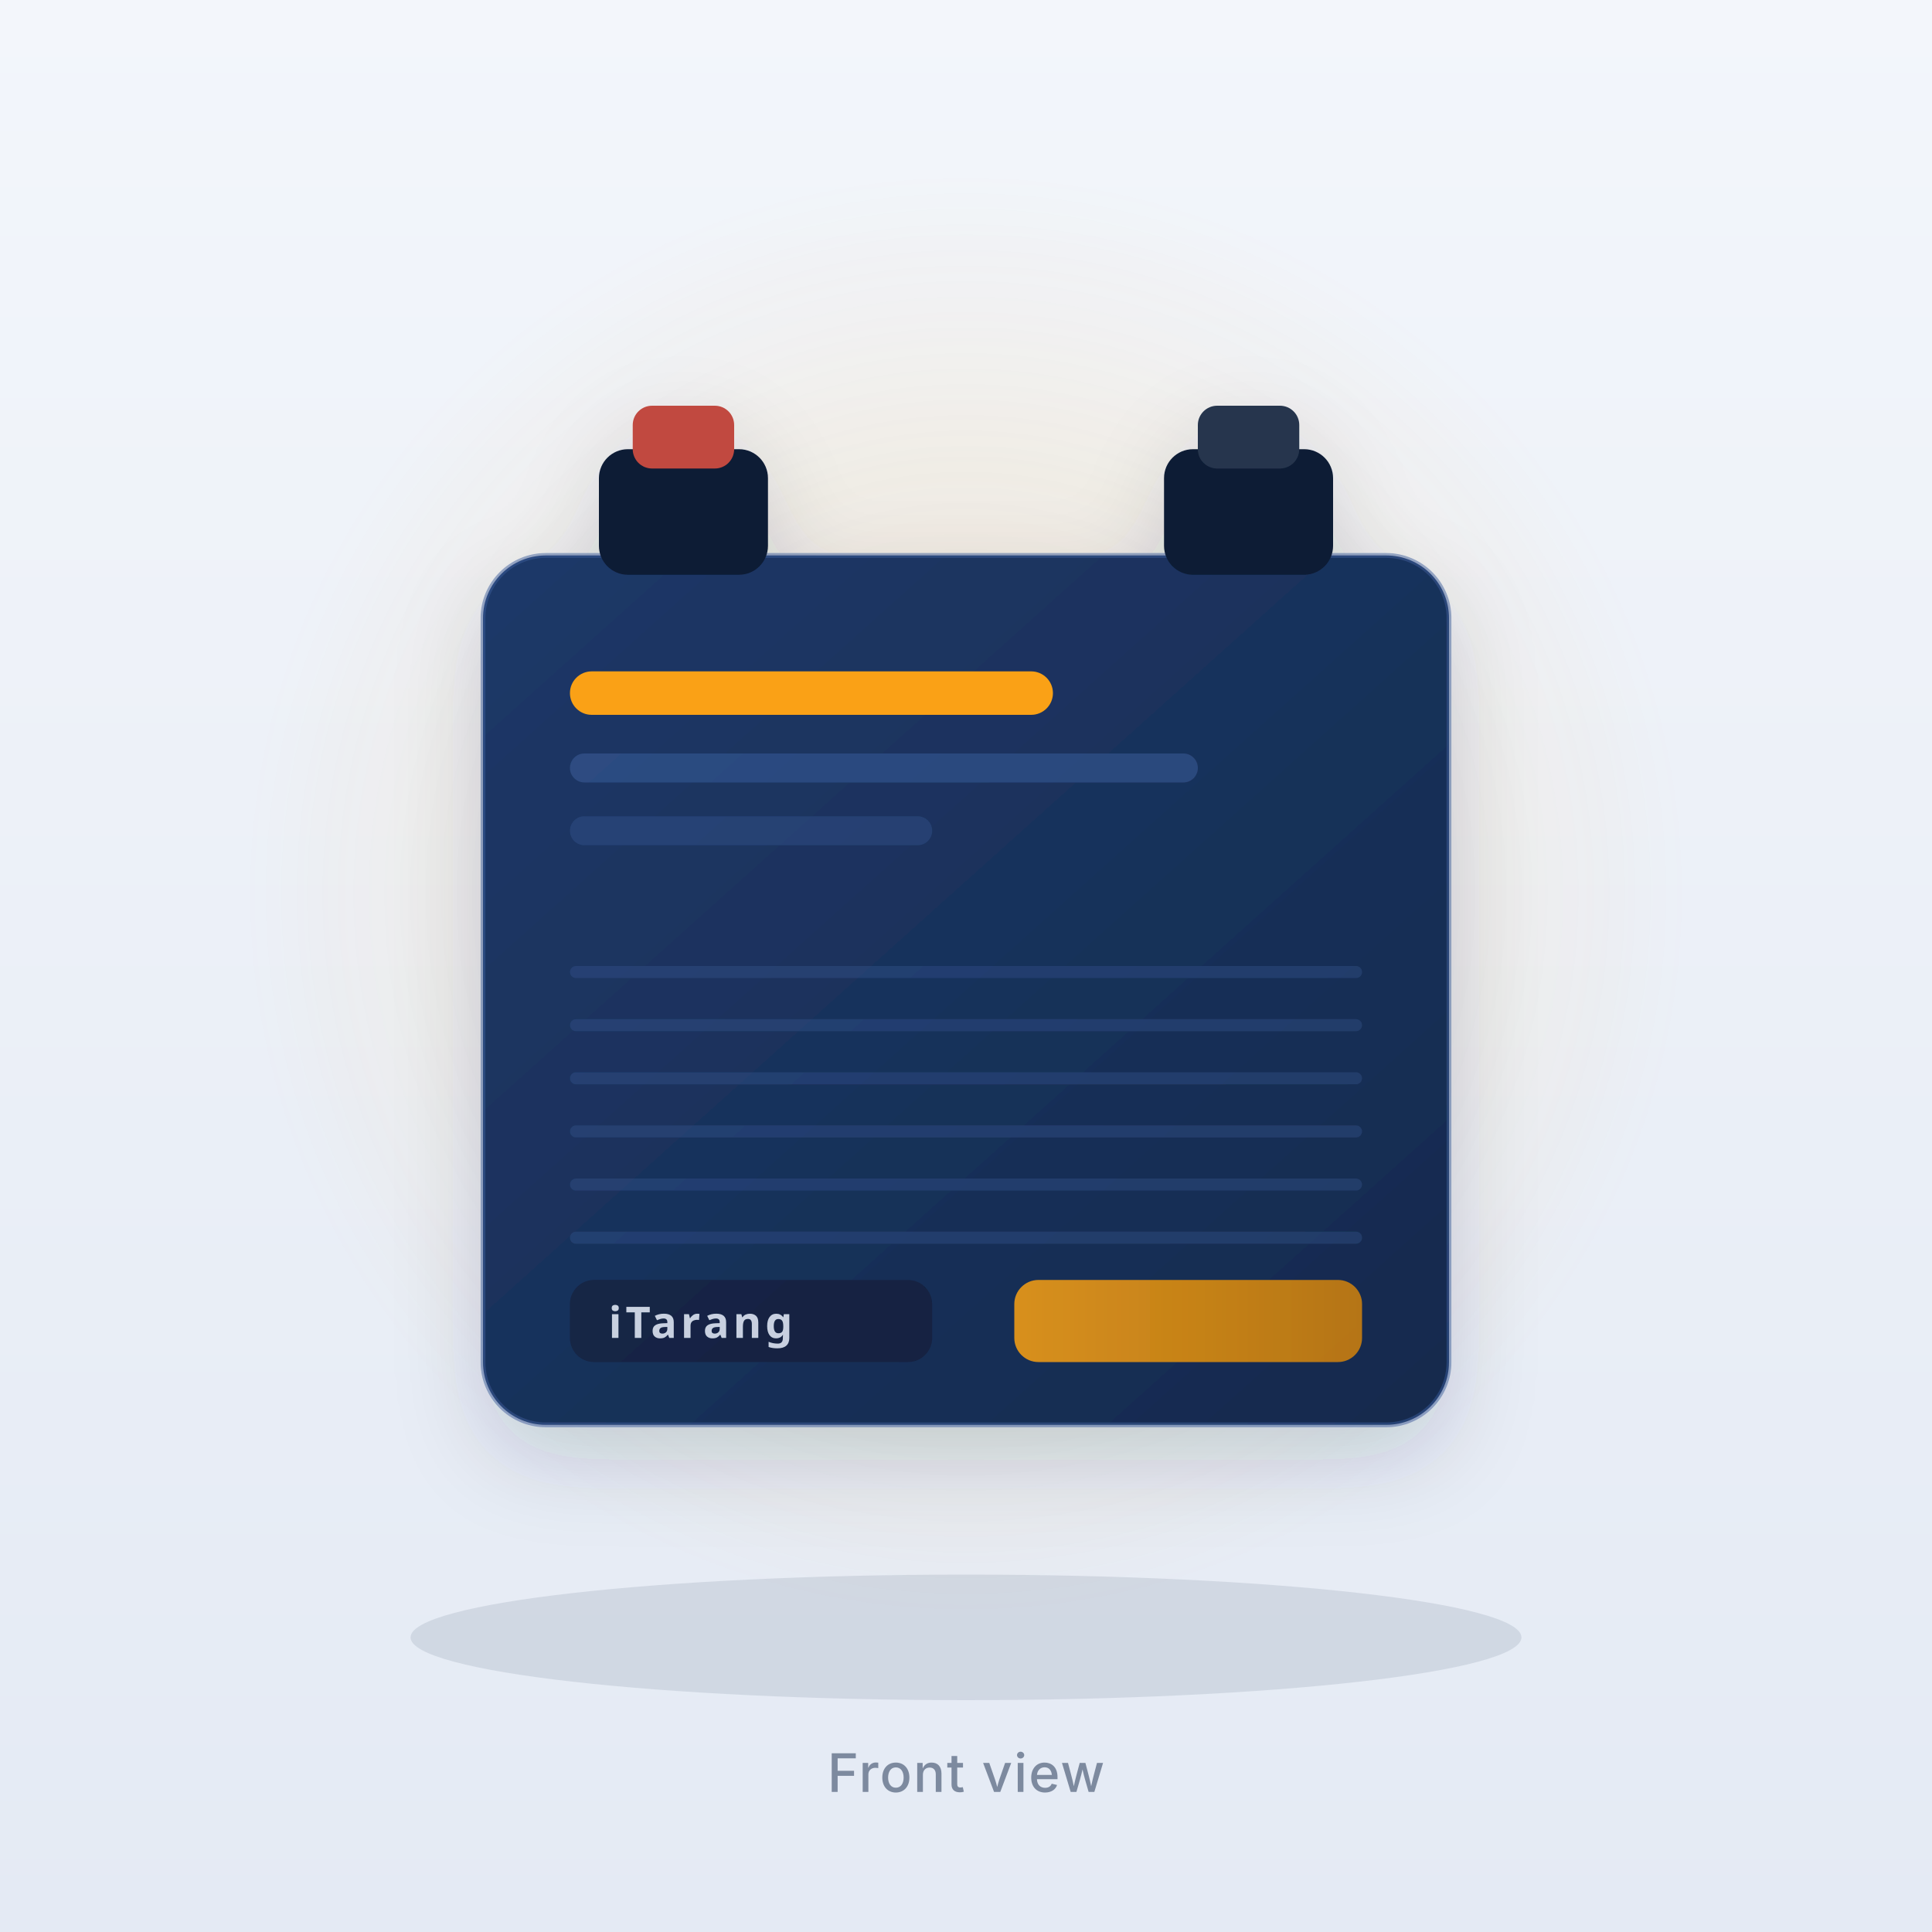
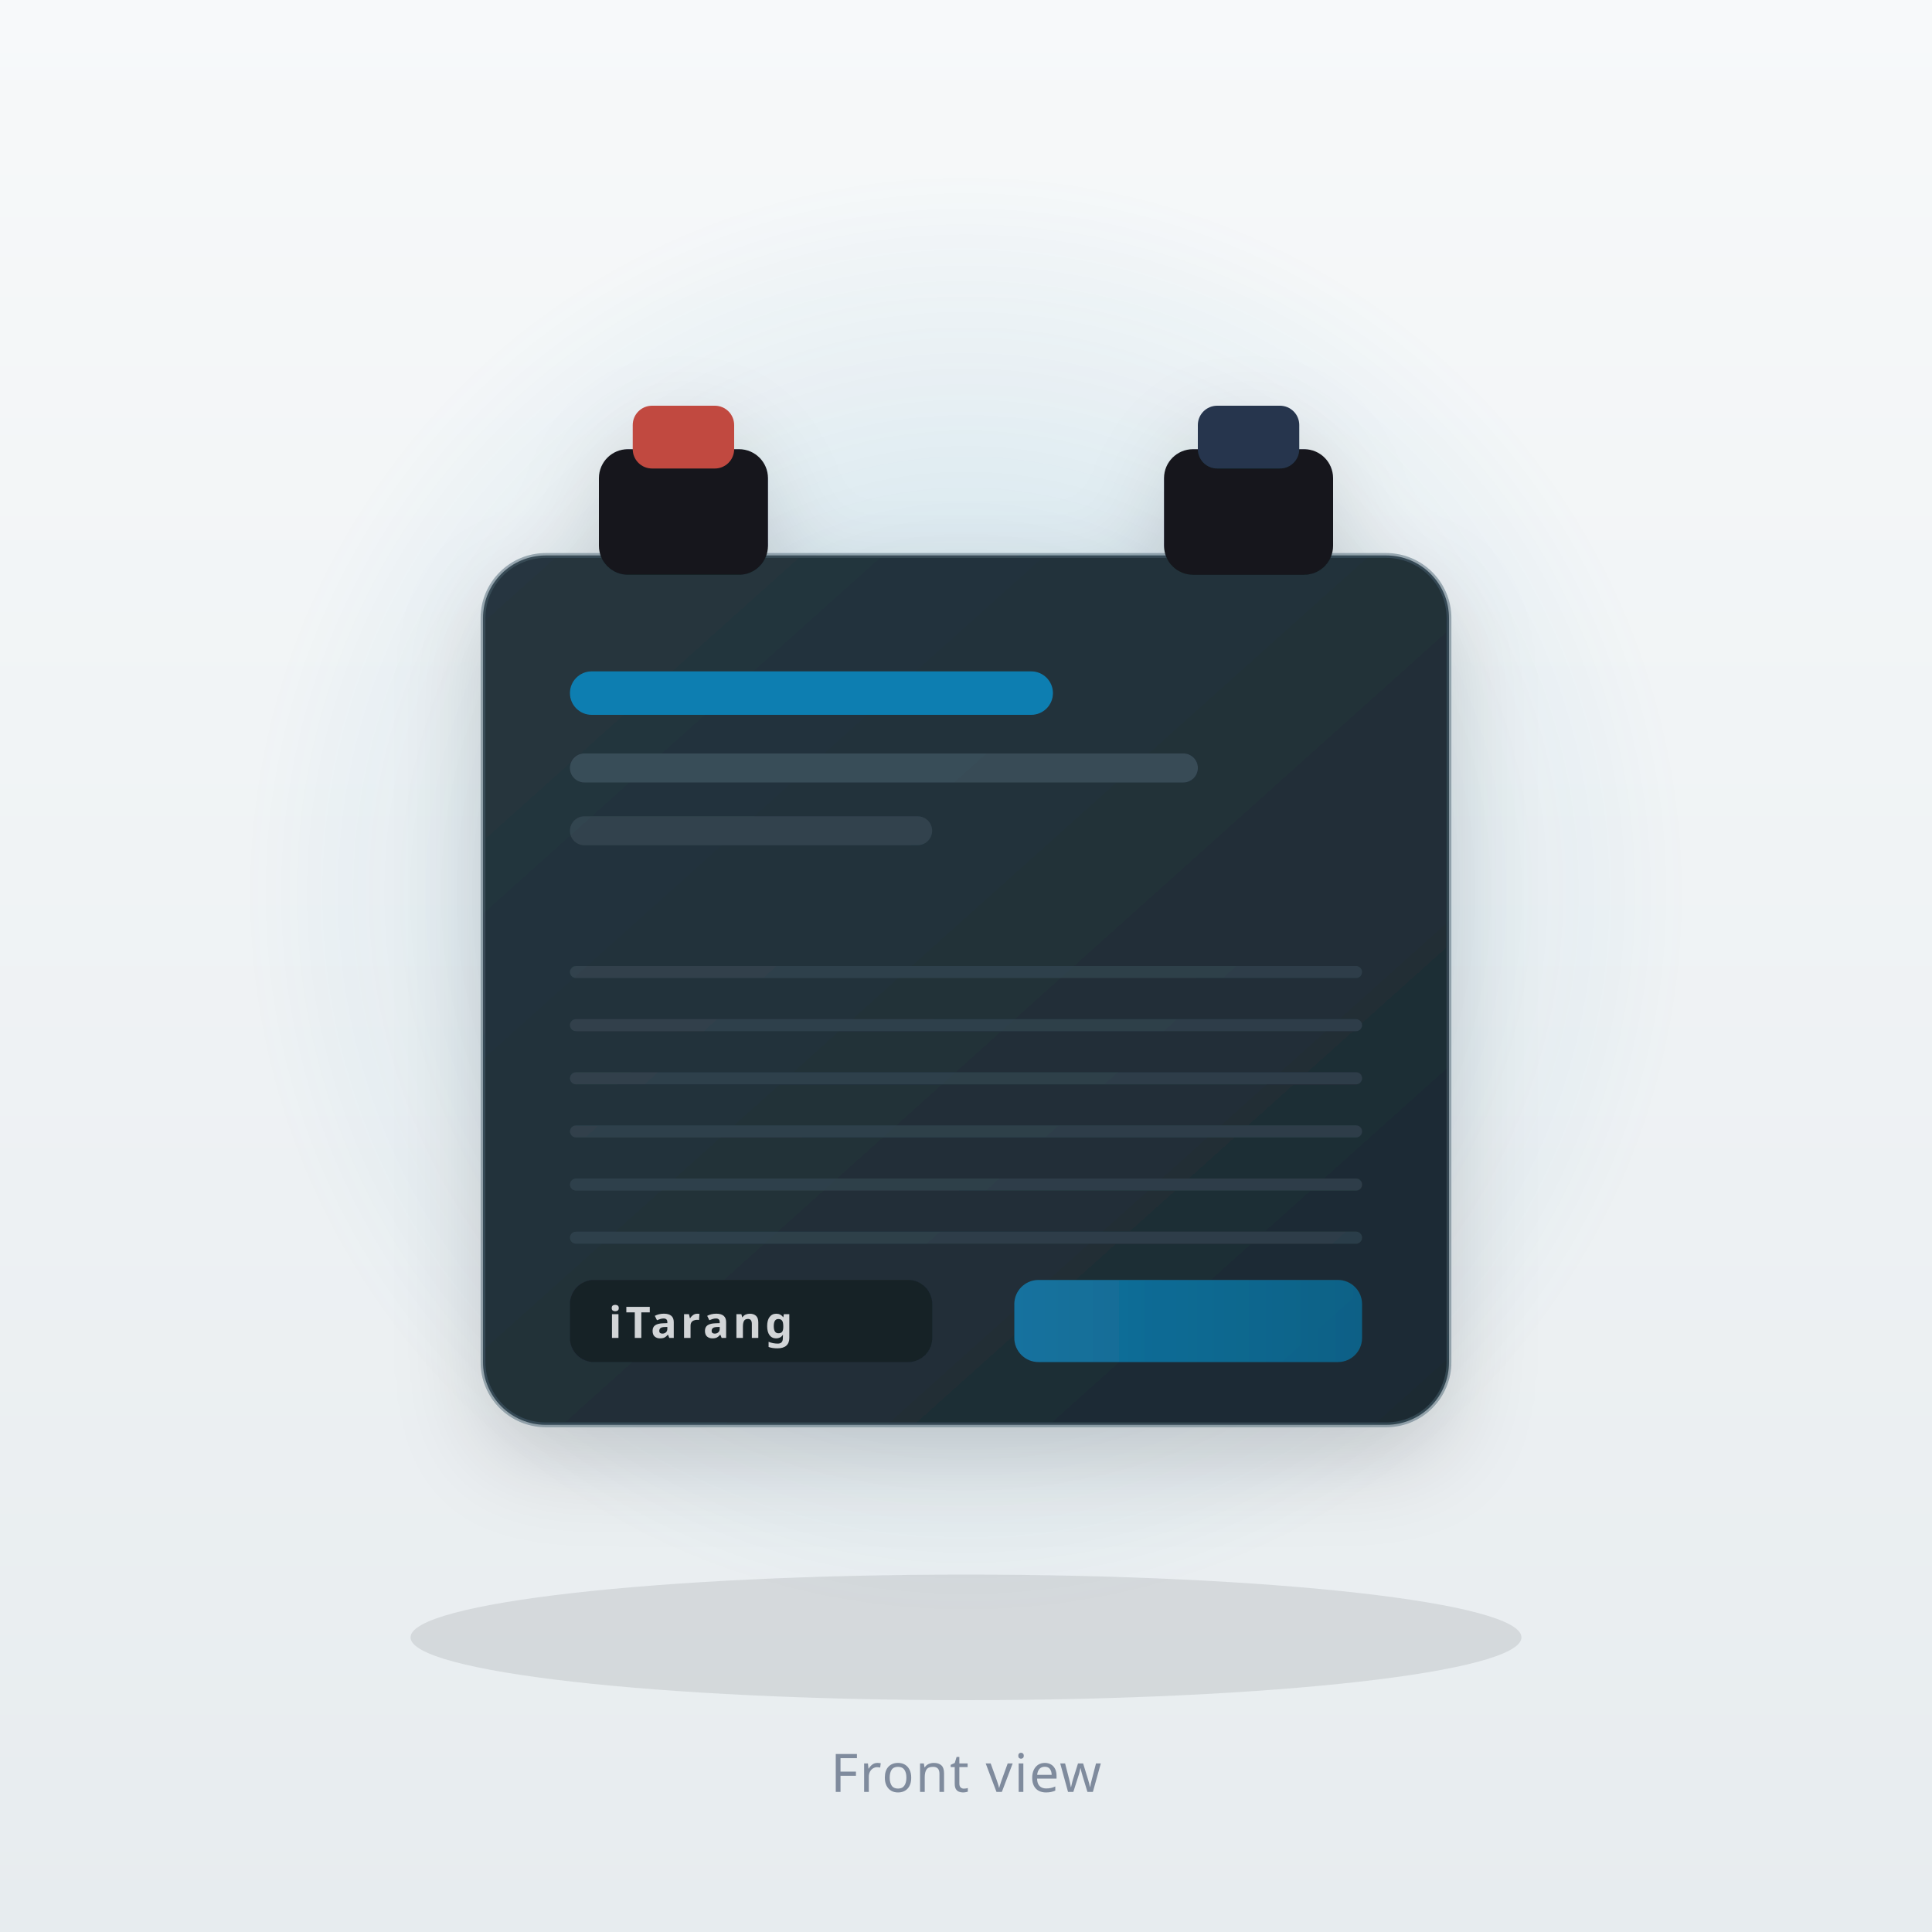
<svg xmlns="http://www.w3.org/2000/svg" viewBox="0 0 800 800" width="800" height="800" role="img" aria-labelledby="battery-1-front-title">
  <defs>
    <linearGradient id="bg" x1="0" y1="0" x2="0" y2="1">
-       <stop offset="0" stop-color="#f3f6fb" />
-       <stop offset="1" stop-color="#e4eaf4" />
+       <stop offset="0" stop-color="#f7f9fa" />
+       <stop offset="1" stop-color="#e7ecef" />
    </linearGradient>
    <linearGradient id="body" x1="0" y1="0" x2="1" y2="1">
-       <stop offset="0" stop-color="#1d3868" />
-       <stop offset="1" stop-color="#152a4d" />
+       <stop offset="0" stop-color="#26363f" />
+       <stop offset="1" stop-color="#1d2a33" />
    </linearGradient>
    <linearGradient id="bodySide" x1="0" y1="0" x2="1" y2="0">
-       <stop offset="0" stop-color="#0d1c35" />
-       <stop offset="1" stop-color="#152a4d" />
+       <stop offset="0" stop-color="#12181d" />
+       <stop offset="1" stop-color="#1d2a33" />
    </linearGradient>
-     <linearGradient id="amber" x1="0" y1="0" x2="1" y2="0">
-       <stop offset="0" stop-color="#faa113" />
-       <stop offset="1" stop-color="#d1810a" />
+     <linearGradient id="accent" x1="0" y1="0" x2="1" y2="0">
+       <stop offset="0" stop-color="#107eb1" />
+       <stop offset="1" stop-color="#0b6a94" />
    </linearGradient>
    <radialGradient id="glow" cx="0.5" cy="0.5" r="0.5">
-       <stop offset="0" stop-color="#faa113" stop-opacity="0.55" />
-       <stop offset="1" stop-color="#faa113" stop-opacity="0" />
+       <stop offset="0" stop-color="#107eb1" stop-opacity="0.55" />
+       <stop offset="1" stop-color="#107eb1" stop-opacity="0" />
    </radialGradient>
    <filter id="soft" x="-20%" y="-20%" width="140%" height="140%">
-       <feDropShadow dx="0" dy="14" stdDeviation="18" flood-color="#0f2340" flood-opacity="0.16" />
+       <feDropShadow dx="0" dy="14" stdDeviation="18" flood-color="#12181d" flood-opacity="0.16" />
    </filter>
  </defs>
  <rect width="800" height="800" fill="url(#bg)" />
  <circle cx="400" cy="370" r="300" fill="url(#glow)" opacity="0.35" />
-   <ellipse cx="400" cy="678" rx="230" ry="26" fill="#0f2340" opacity="0.1" />
+   <ellipse cx="400" cy="678" rx="230" ry="26" fill="#12181d" opacity="0.1" />
  <g filter="url(#soft)">
    <rect x="200" y="230" width="400" height="360" rx="26" fill="url(#body)" />
-     <rect x="200" y="230" width="400" height="360" rx="26" fill="none" stroke="#3b5c99" stroke-width="2" opacity="0.5" />
-     <rect x="248" y="186" width="70" height="52" rx="12" fill="#0d1c35" />
-     <rect x="482" y="186" width="70" height="52" rx="12" fill="#0d1c35" />
+     <rect x="200" y="230" width="400" height="360" rx="26" fill="none" stroke="#4a6270" stroke-width="2" opacity="0.5" />
+     <rect x="248" y="186" width="70" height="52" rx="12" fill="#12181d" />
+     <rect x="482" y="186" width="70" height="52" rx="12" fill="#12181d" />
    <rect x="262" y="168" width="42" height="26" rx="8" fill="#c1483f" />
    <rect x="496" y="168" width="42" height="26" rx="8" fill="#26364d" />
-     <rect x="236" y="278" width="200" height="18" rx="9" fill="#faa113" />
-     <rect x="236" y="312" width="260" height="12" rx="6" fill="#3b5c99" opacity="0.55" />
-     <rect x="236" y="338" width="150" height="12" rx="6" fill="#3b5c99" opacity="0.35" />
-     <rect x="236" y="400" width="328" height="5" rx="2.5" fill="#3b5c99" opacity="0.32" />
-     <rect x="236" y="422" width="328" height="5" rx="2.5" fill="#3b5c99" opacity="0.32" />
-     <rect x="236" y="444" width="328" height="5" rx="2.5" fill="#3b5c99" opacity="0.32" />
-     <rect x="236" y="466" width="328" height="5" rx="2.5" fill="#3b5c99" opacity="0.32" />
-     <rect x="236" y="488" width="328" height="5" rx="2.5" fill="#3b5c99" opacity="0.32" />
-     <rect x="236" y="510" width="328" height="5" rx="2.5" fill="#3b5c99" opacity="0.32" />
-     <rect x="236" y="530" width="150" height="34" rx="10" fill="#0d1c35" opacity="0.6" />
-     <text x="252" y="554" font-family="Sora, system-ui, sans-serif" font-size="18" font-weight="700" letter-spacing="1.5" fill="#e8eefb" opacity="0.85">iTarang</text>
-     <rect x="420" y="530" width="144" height="34" rx="10" fill="url(#amber)" opacity="0.85" />
+     <rect x="236" y="278" width="200" height="18" rx="9" fill="#107eb1" />
+     <rect x="236" y="312" width="260" height="12" rx="6" fill="#4a6270" opacity="0.55" />
+     <rect x="236" y="338" width="150" height="12" rx="6" fill="#4a6270" opacity="0.35" />
+     <rect x="236" y="400" width="328" height="5" rx="2.5" fill="#4a6270" opacity="0.32" />
+     <rect x="236" y="422" width="328" height="5" rx="2.5" fill="#4a6270" opacity="0.32" />
+     <rect x="236" y="444" width="328" height="5" rx="2.5" fill="#4a6270" opacity="0.32" />
+     <rect x="236" y="466" width="328" height="5" rx="2.5" fill="#4a6270" opacity="0.32" />
+     <rect x="236" y="488" width="328" height="5" rx="2.5" fill="#4a6270" opacity="0.32" />
+     <rect x="236" y="510" width="328" height="5" rx="2.5" fill="#4a6270" opacity="0.32" />
+     <rect x="236" y="530" width="150" height="34" rx="10" fill="#12181d" opacity="0.6" />
+     <text x="252" y="554" font-family="'Plus Jakarta Sans', system-ui, sans-serif" font-size="18" font-weight="700" letter-spacing="1.5" fill="#f2f4f6" opacity="0.85">iTarang</text>
+     <rect x="420" y="530" width="144" height="34" rx="10" fill="url(#accent)" opacity="0.85" />
  </g>
-   <text x="400" y="742" text-anchor="middle" font-family="Inter, system-ui, sans-serif" font-size="22" font-weight="500" letter-spacing="0.6" fill="#16294a" opacity="0.5">Front view</text>
+   <text x="400" y="742" text-anchor="middle" font-family="'Plus Jakarta Sans', system-ui, sans-serif" font-size="22" font-weight="500" letter-spacing="0.6" fill="#16294a" opacity="0.5">Front view</text>
</svg>
